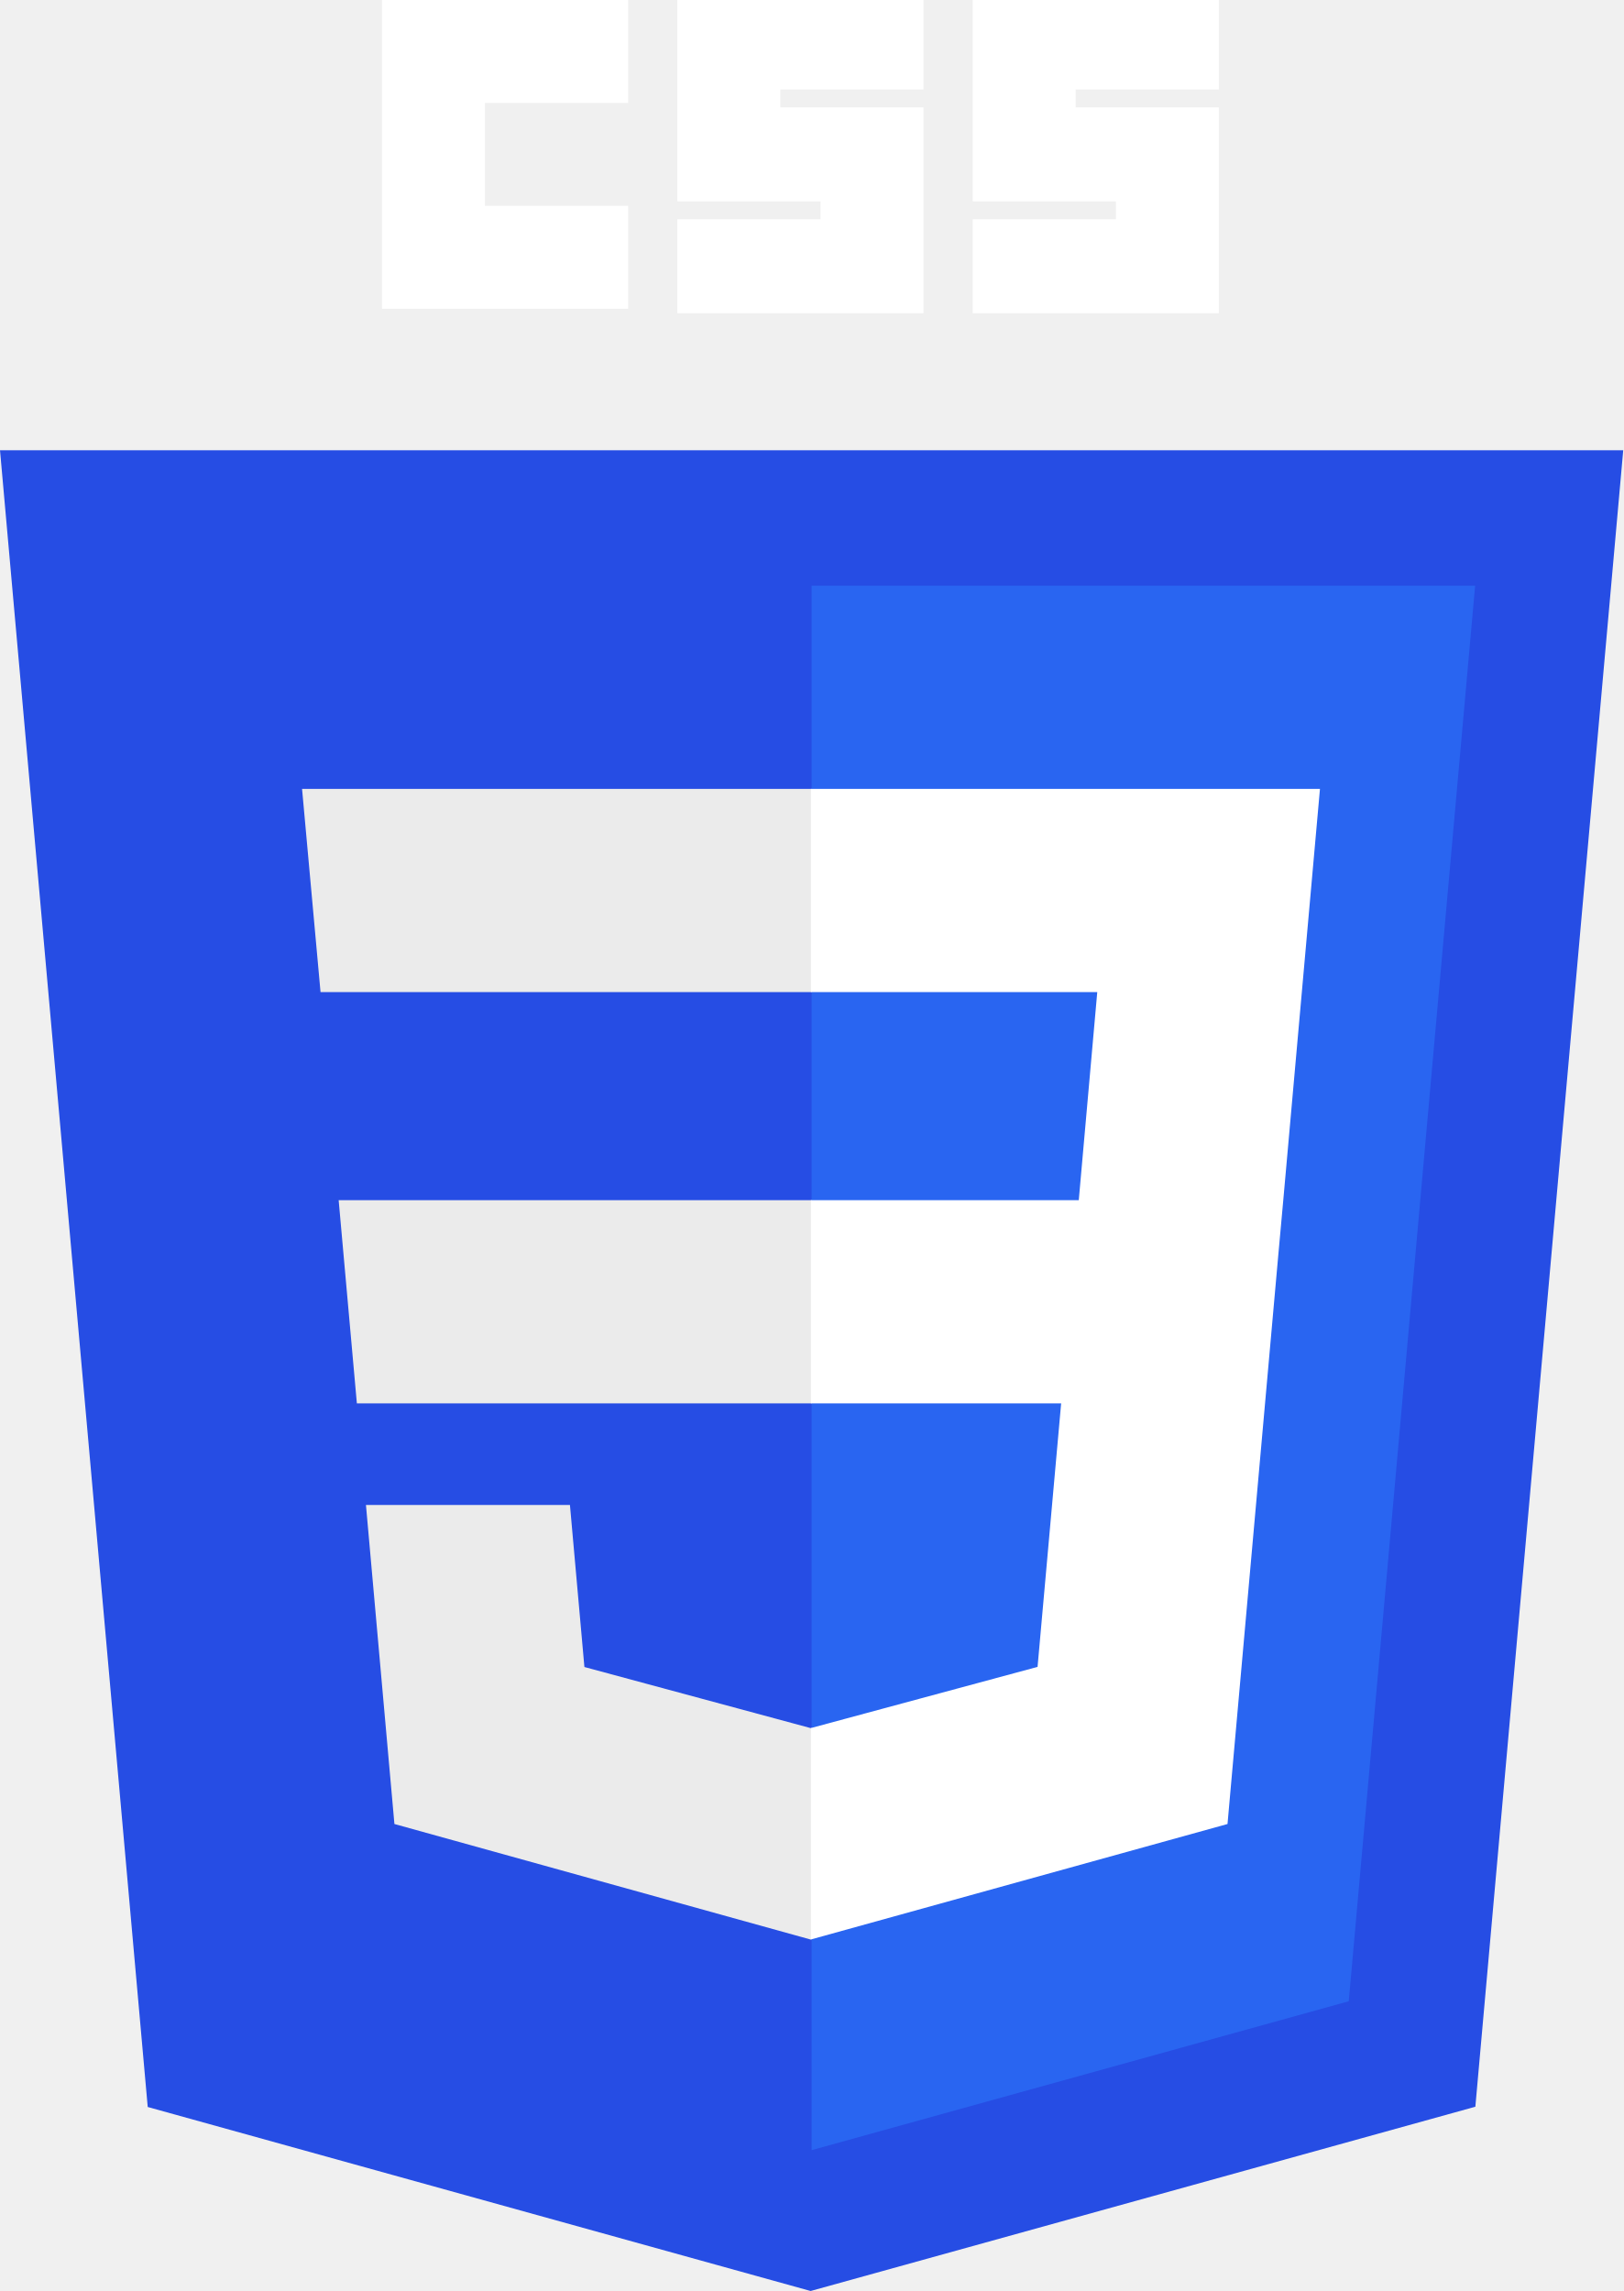
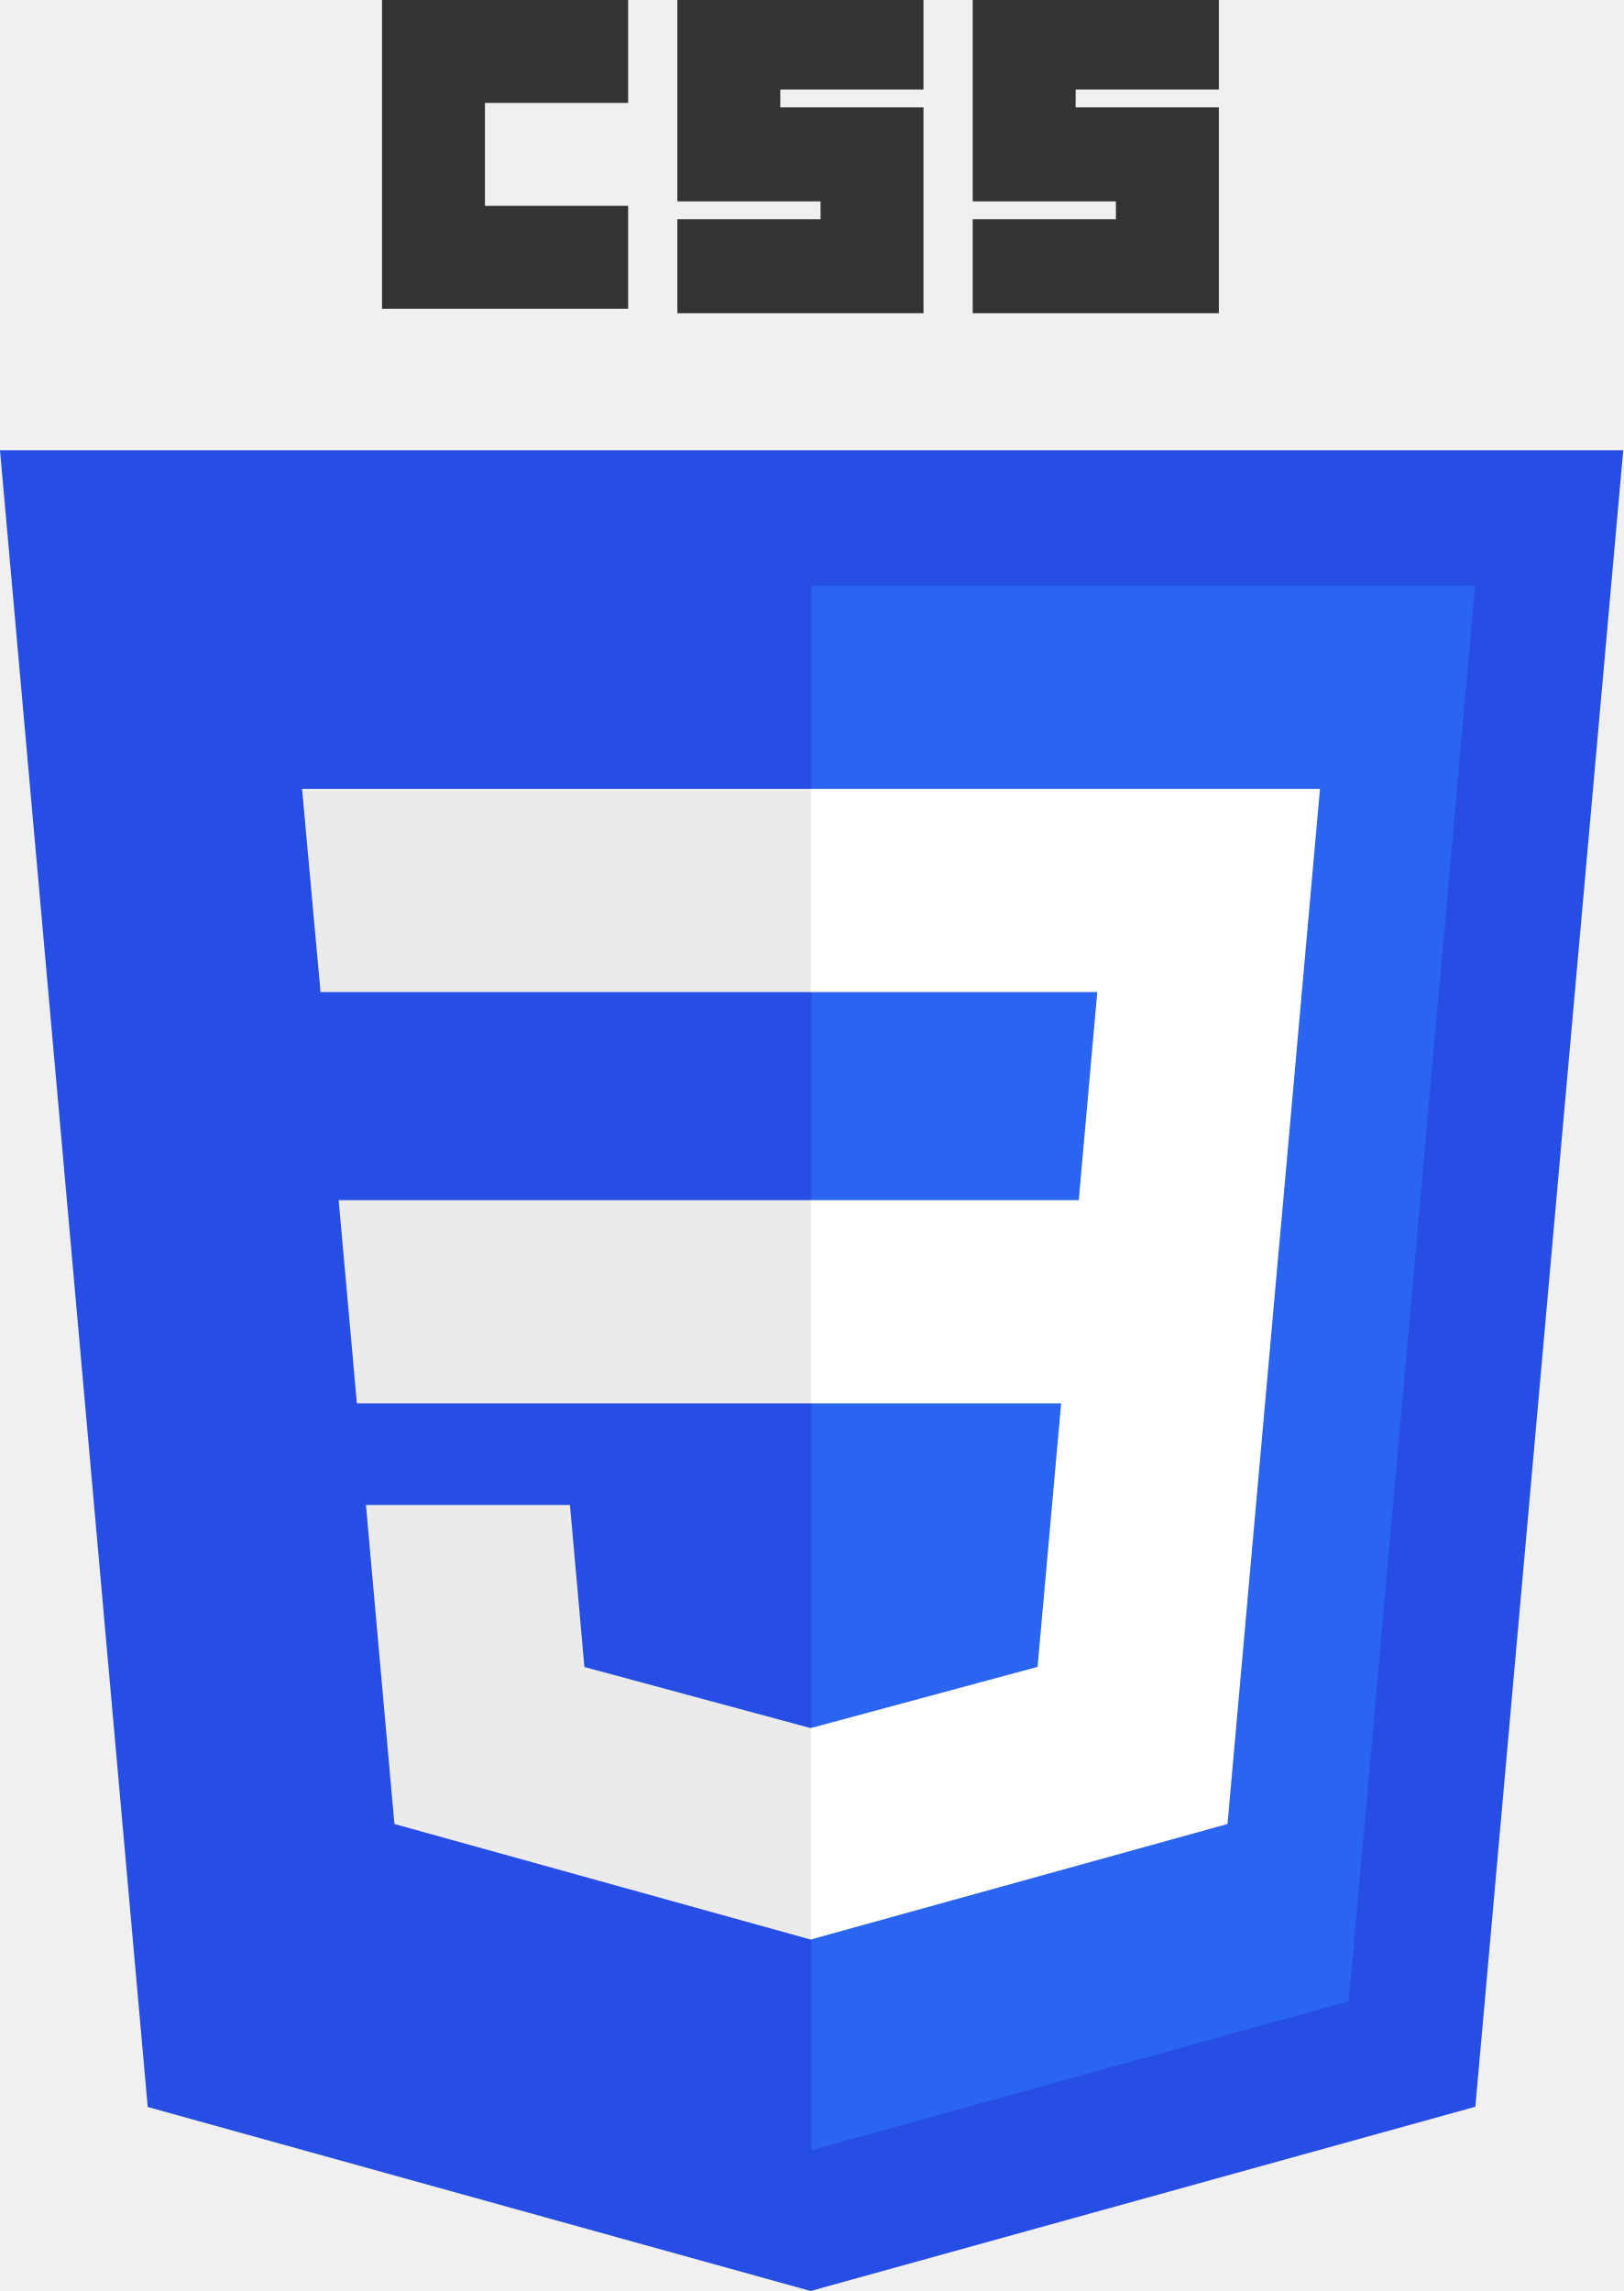
<svg xmlns="http://www.w3.org/2000/svg" width="102.372mm" height="144.498mm" viewBox="0 0 362.734 512" id="svg3476" version="1.1">
  <defs id="defs3478" />
  <g id="layer1" transform="translate(-193.633,-276.3622)">
    <g id="g3013" transform="translate(119,276.3622)">
      <polygon id="polygon2989" points="437.367,100.62 404.321,470.819 255.778,512 107.644,470.877 74.633,100.62 " style="fill:#264de4" />
      <polygon id="polygon2991" points="376.03,447.246 404.27,130.894 256,130.894 256,480.523 " style="fill:#2965f1" />
      <polygon id="polygon2993" points="150.31,268.217 154.38,313.627 256,313.627 256,268.217 " style="fill:#ebebeb" />
      <polygon id="polygon2995" points="256,176.305 255.843,176.305 142.132,176.305 146.26,221.716 256,221.716 " style="fill:#ebebeb" />
      <polygon id="polygon2997" points="256,433.399 256,386.153 255.801,386.206 205.227,372.55 201.994,336.333 177.419,336.333 156.409,336.333 162.771,407.634 255.791,433.457 " style="fill:#ebebeb" />
-       <path fill="#FFFFFF" id="path2999" d="m 160,0 55,0 0,23 -32,0 0,23 32,0 0,23 -55,0 z" />
-       <path fill="#FFFFFF" id="path3001" d="m 226,0 55,0 0,20 -32,0 0,4 32,0 0,46 -55,0 0,-21 32,0 0,-4 -32,0 z" />
-       <path fill="#FFFFFF" id="path3003" d="m 292,0 55,0 0,20 -32,0 0,4 32,0 0,46 -55,0 0,-21 32,0 0,-4 -32,0 z" />
+       <path fill="#333" id="path2999" d="m 160,0 55,0 0,23 -32,0 0,23 32,0 0,23 -55,0 z" />
+       <path fill="#333" id="path3001" d="m 226,0 55,0 0,20 -32,0 0,4 32,0 0,46 -55,0 0,-21 32,0 0,-4 -32,0 z" />
+       <path fill="#333" id="path3003" d="m 292,0 55,0 0,20 -32,0 0,4 32,0 0,46 -55,0 0,-21 32,0 0,-4 -32,0 z" />
      <polygon id="polygon3005" points="311.761,313.627 306.49,372.521 255.843,386.191 255.843,433.435 348.937,407.634 349.62,399.962 360.291,280.411 361.399,268.217 369.597,176.305 255.843,176.305 255.843,221.716 319.831,221.716 315.699,268.217 255.843,268.217 255.843,313.627 " style="fill:#ffffff" />
    </g>
  </g>
</svg>
